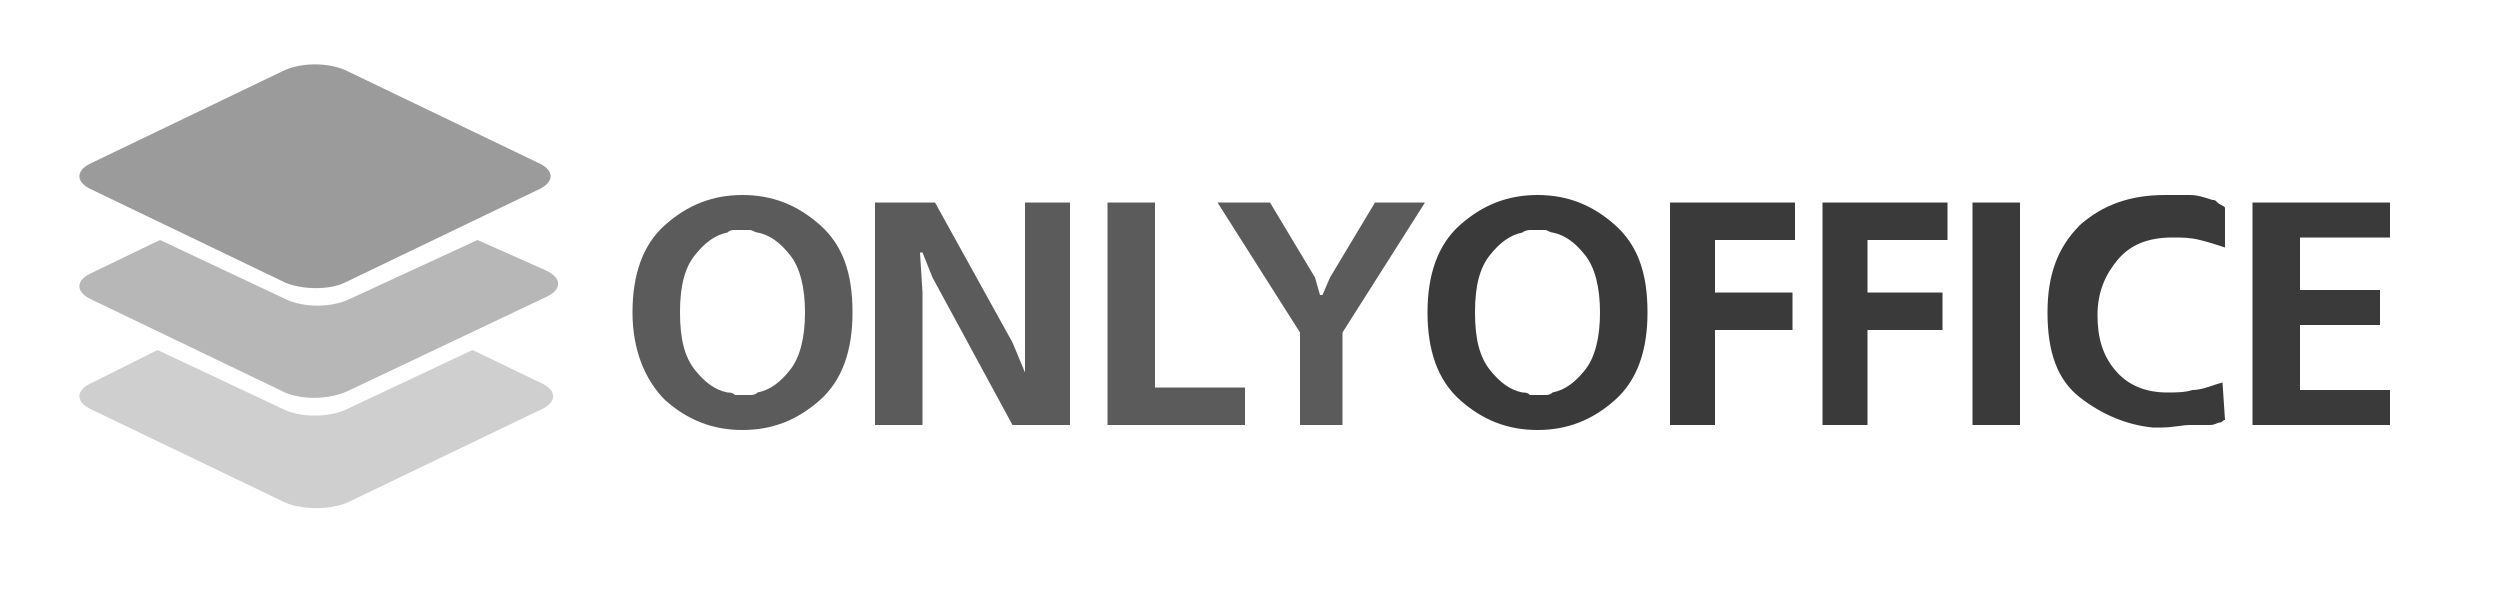
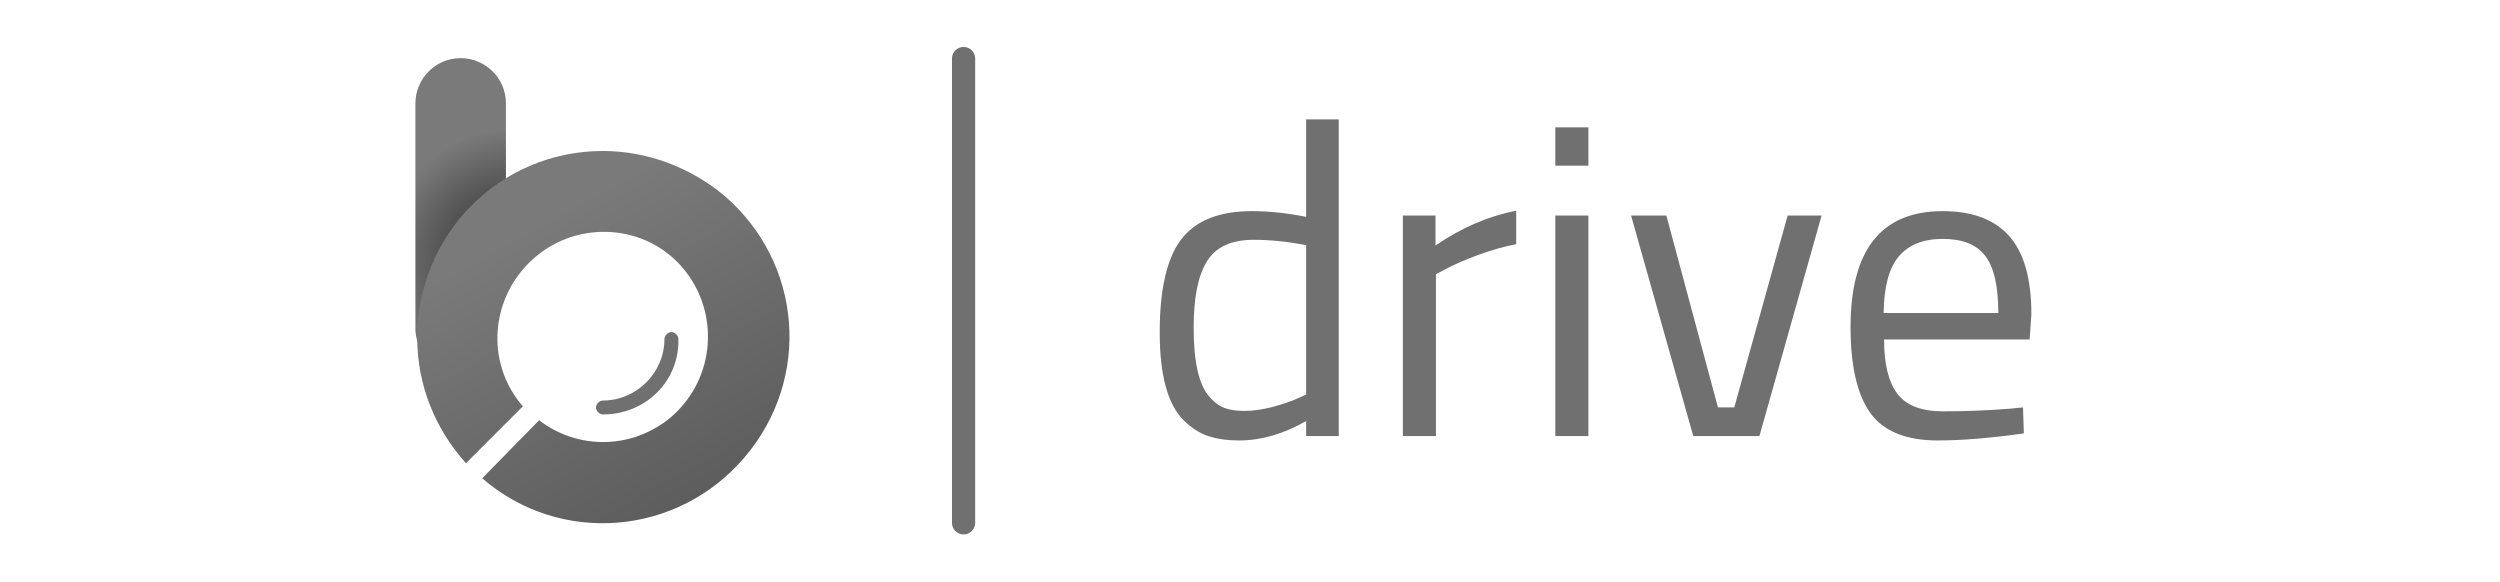
- <svg xmlns="http://www.w3.org/2000/svg" id="Layer_2" viewBox="-4 23 100 24">
-   <style>.st0{fill:#5B5B5B;} .st1{fill:#3A3A3A;} .st2{opacity:0.42;fill:#8C8C8C;enable-background:new ;} .st3{opacity:0.72;fill:#9B9B9B;enable-background:new ;} .st4{fill:#9B9B9B;}</style>
-   <path class="st0" d="M21.3 35.5c0-1.5.4-2.7 1.3-3.5.9-.8 1.9-1.2 3.1-1.2 1.2 0 2.2.4 3.1 1.2.9.8 1.3 1.9 1.3 3.5 0 1.5-.4 2.7-1.3 3.5-.9.8-1.9 1.2-3.1 1.2-1.2 0-2.2-.4-3.1-1.2-.8-.8-1.3-2-1.3-3.5zm1.9 0c0 1.1.2 1.8.6 2.3.4.5.8.8 1.3.9.1 0 .2 0 .3.1h.6c.1 0 .2 0 .3-.1.5-.1.9-.4 1.3-.9s.6-1.3.6-2.3c0-1-.2-1.8-.6-2.3-.4-.5-.8-.8-1.3-.9-.1 0-.2-.1-.3-.1h-.6c-.1 0-.2 0-.3.1-.5.1-.9.4-1.3.9s-.6 1.2-.6 2.3zm7.8-4.4h2.4l3.1 5.6.5 1.2v-6.8h1.8V40h-2.3l-3.2-5.9-.4-1h-.1l.1 1.6V40H31zm9.3 0h1.9v7.4h3.6V40h-5.5zm4.4 0h2.1l1.8 3 .2.7h.1l.3-.7 1.8-3h2l-3.3 5.2V40H48v-3.7z" />
-   <path class="st1" d="M53.1 35.5c0-1.5.4-2.7 1.3-3.5.9-.8 1.9-1.2 3.1-1.2s2.2.4 3.1 1.2c.9.8 1.3 1.9 1.3 3.5 0 1.5-.4 2.7-1.3 3.5-.9.8-1.9 1.2-3.1 1.2-1.2 0-2.2-.4-3.1-1.2-.9-.8-1.3-2-1.3-3.5zm1.9 0c0 1.1.2 1.8.6 2.3.4.5.8.8 1.3.9.1 0 .2 0 .3.1h.6c.1 0 .2 0 .3-.1.5-.1.9-.4 1.3-.9s.6-1.3.6-2.3c0-1-.2-1.8-.6-2.3s-.8-.8-1.3-.9c-.1 0-.2-.1-.3-.1h-.6s-.2 0-.3.1c-.5.1-.9.4-1.3.9s-.6 1.2-.6 2.3zm7.8-4.4h5v1.5h-3.2v2.1h3.1v1.5h-3.1V40h-1.8zm6.1 0h5v1.5h-3.2v2.1h3v1.5h-3V40h-1.8zm6 8.9v-8.9h1.9V40zM85 31.3v1.6c-.3-.1-.6-.2-1-.3s-.7-.1-1.1-.1c-1 0-1.7.3-2.2.9-.5.6-.8 1.3-.8 2.2s.2 1.6.7 2.2c.5.6 1.2.9 2.1.9.3 0 .7 0 1-.1.4 0 .8-.2 1.2-.3l.1 1.5c-.1 0-.1.1-.2.1s-.2.1-.4.1h-.8c-.3 0-.7.1-1.1.1h-.4c-1-.1-2-.5-2.9-1.2-.9-.7-1.3-1.8-1.3-3.4 0-1.5.4-2.6 1.3-3.5.9-.8 2-1.2 3.4-1.2h1c.3 0 .6.1.9.2.1 0 .1 0 .2.1s.2.1.3.2zm1.1-.2h5.5v1.4H88v2.1h3.2V36H88v2.6h3.6V40h-5.5z" />
-   <path class="st2" d="M7.4 43.1l-7.7-3.7c-.7-.3-.7-.8 0-1.1L2.3 37l5.1 2.4c.7.3 1.7.3 2.4 0l5.1-2.4 2.7 1.3c.7.3.7.8 0 1.1l-7.7 3.7c-.7.3-1.8.3-2.5 0z" />
-   <path class="st3" d="M7.4 38.7L-.3 35c-.7-.3-.7-.8 0-1.1l2.7-1.3L7.5 35c.7.3 1.7.3 2.4 0l5.2-2.4 2.7 1.2c.7.3.7.8 0 1.1L10 38.6c-.8.4-1.9.4-2.6.1z" />
-   <path class="st4" d="M7.4 34.3l-7.7-3.7c-.7-.3-.7-.8 0-1.1l7.7-3.7c.7-.3 1.7-.3 2.4 0l7.7 3.7c.7.3.7.8 0 1.1l-7.7 3.7c-.6.3-1.7.3-2.4 0z" />
+ <svg xmlns="http://www.w3.org/2000/svg" width="86" height="20" viewBox="0 0 86 20" fill="none">
+   <path d="M15.847 12.82C16.326 12.82 16.765 12.58 17.084 12.221C17.044 11.981 17.005 11.742 17.005 11.502C17.005 10.903 17.164 10.344 17.404 9.825V3.557C17.404 2.679 16.685 2 15.847 2C14.968 2 14.29 2.719 14.29 3.557V11.223C14.25 12.101 14.968 12.82 15.847 12.82C15.807 12.82 15.807 12.82 15.847 12.82Z" fill="url(#paint0_radial_798_1547)" />
+   <path d="M20.741 5.194C17.187 5.194 14.352 8.069 14.352 11.622C14.352 13.219 14.951 14.736 16.029 15.934L17.986 13.977C16.668 12.46 16.868 10.185 18.385 8.867C19.902 7.55 22.218 7.709 23.495 9.226C24.773 10.744 24.613 13.019 23.096 14.337C21.779 15.455 19.902 15.495 18.545 14.457L16.588 16.453C19.263 18.768 23.296 18.449 25.611 15.734C27.927 13.019 27.608 9.027 24.893 6.711C23.735 5.753 22.258 5.194 20.741 5.194Z" fill="url(#paint1_linear_798_1547)" />
+   <path d="M20.741 14.257C20.621 14.257 20.501 14.137 20.501 14.017C20.501 13.898 20.621 13.778 20.741 13.778C21.898 13.778 22.857 12.82 22.857 11.662C22.857 11.542 22.976 11.422 23.096 11.422C23.216 11.422 23.336 11.542 23.336 11.662C23.376 13.099 22.218 14.257 20.741 14.257Z" fill="#707070" />
+   <path d="M33.147 2.015V17.985" stroke="#707070" stroke-width="0.798" stroke-linecap="round" />
+   <path d="M46.054 4.107V15H44.931V14.484C44.152 14.929 43.384 15.152 42.625 15.152C42.221 15.152 41.867 15.101 41.563 15C41.26 14.899 40.977 14.717 40.714 14.454C40.167 13.908 39.894 12.901 39.894 11.435C39.894 9.958 40.137 8.896 40.623 8.249C41.118 7.591 41.932 7.263 43.065 7.263C43.652 7.263 44.274 7.328 44.931 7.46V4.107H46.054ZM41.593 13.635C41.755 13.827 41.927 13.958 42.109 14.029C42.291 14.1 42.524 14.135 42.807 14.135C43.101 14.135 43.424 14.09 43.778 13.999C44.142 13.898 44.425 13.802 44.628 13.71L44.931 13.574V8.431C44.284 8.309 43.682 8.249 43.126 8.249C42.357 8.249 41.821 8.496 41.518 8.992C41.214 9.478 41.062 10.236 41.062 11.268C41.062 12.441 41.239 13.23 41.593 13.635ZM48.258 15V7.414H49.381V8.446C50.261 7.839 51.186 7.44 52.157 7.247V8.4C51.733 8.481 51.288 8.608 50.822 8.78C50.367 8.952 50.018 9.103 49.775 9.235L49.396 9.432V15H48.258ZM53.503 15V7.414H54.641V15H53.503ZM53.503 5.7V4.38H54.641V5.7H53.503ZM56.109 7.414H57.322L59.098 14.014H59.659L61.495 7.414H62.663L60.524 15H58.248L56.109 7.414ZM69.151 14.059L69.591 14.014L69.621 14.909C68.468 15.071 67.482 15.152 66.663 15.152C65.571 15.152 64.797 14.838 64.342 14.211C63.887 13.574 63.659 12.588 63.659 11.253C63.659 8.593 64.716 7.263 66.83 7.263C67.851 7.263 68.615 7.551 69.121 8.127C69.626 8.694 69.879 9.589 69.879 10.813L69.819 11.678H64.812C64.812 12.517 64.964 13.139 65.267 13.543C65.571 13.948 66.097 14.15 66.845 14.15C67.604 14.15 68.372 14.12 69.151 14.059ZM68.741 10.767C68.741 9.837 68.59 9.179 68.286 8.795C67.993 8.411 67.507 8.218 66.83 8.218C66.162 8.218 65.657 8.421 65.313 8.825C64.979 9.23 64.807 9.877 64.797 10.767H68.741Z" fill="#707070" />
+   <defs>
+     <radialGradient id="paint0_radial_798_1547" cx="0" cy="0" r="1" gradientUnits="userSpaceOnUse" gradientTransform="translate(17.6863 8.90296) scale(4.46432 4.4646)">
+       <stop offset="0.54" stop-color="#535353" />
+       <stop offset="1" stop-color="#7A7A7A" />
+     </radialGradient>
+     <linearGradient id="paint1_linear_798_1547" x1="18.476" y1="7.662" x2="25.513" y2="20.493" gradientUnits="userSpaceOnUse">
+       <stop stop-color="#7A7A7A" />
+       <stop offset="1" stop-color="#535353" />
+     </linearGradient>
+   </defs>
</svg>
